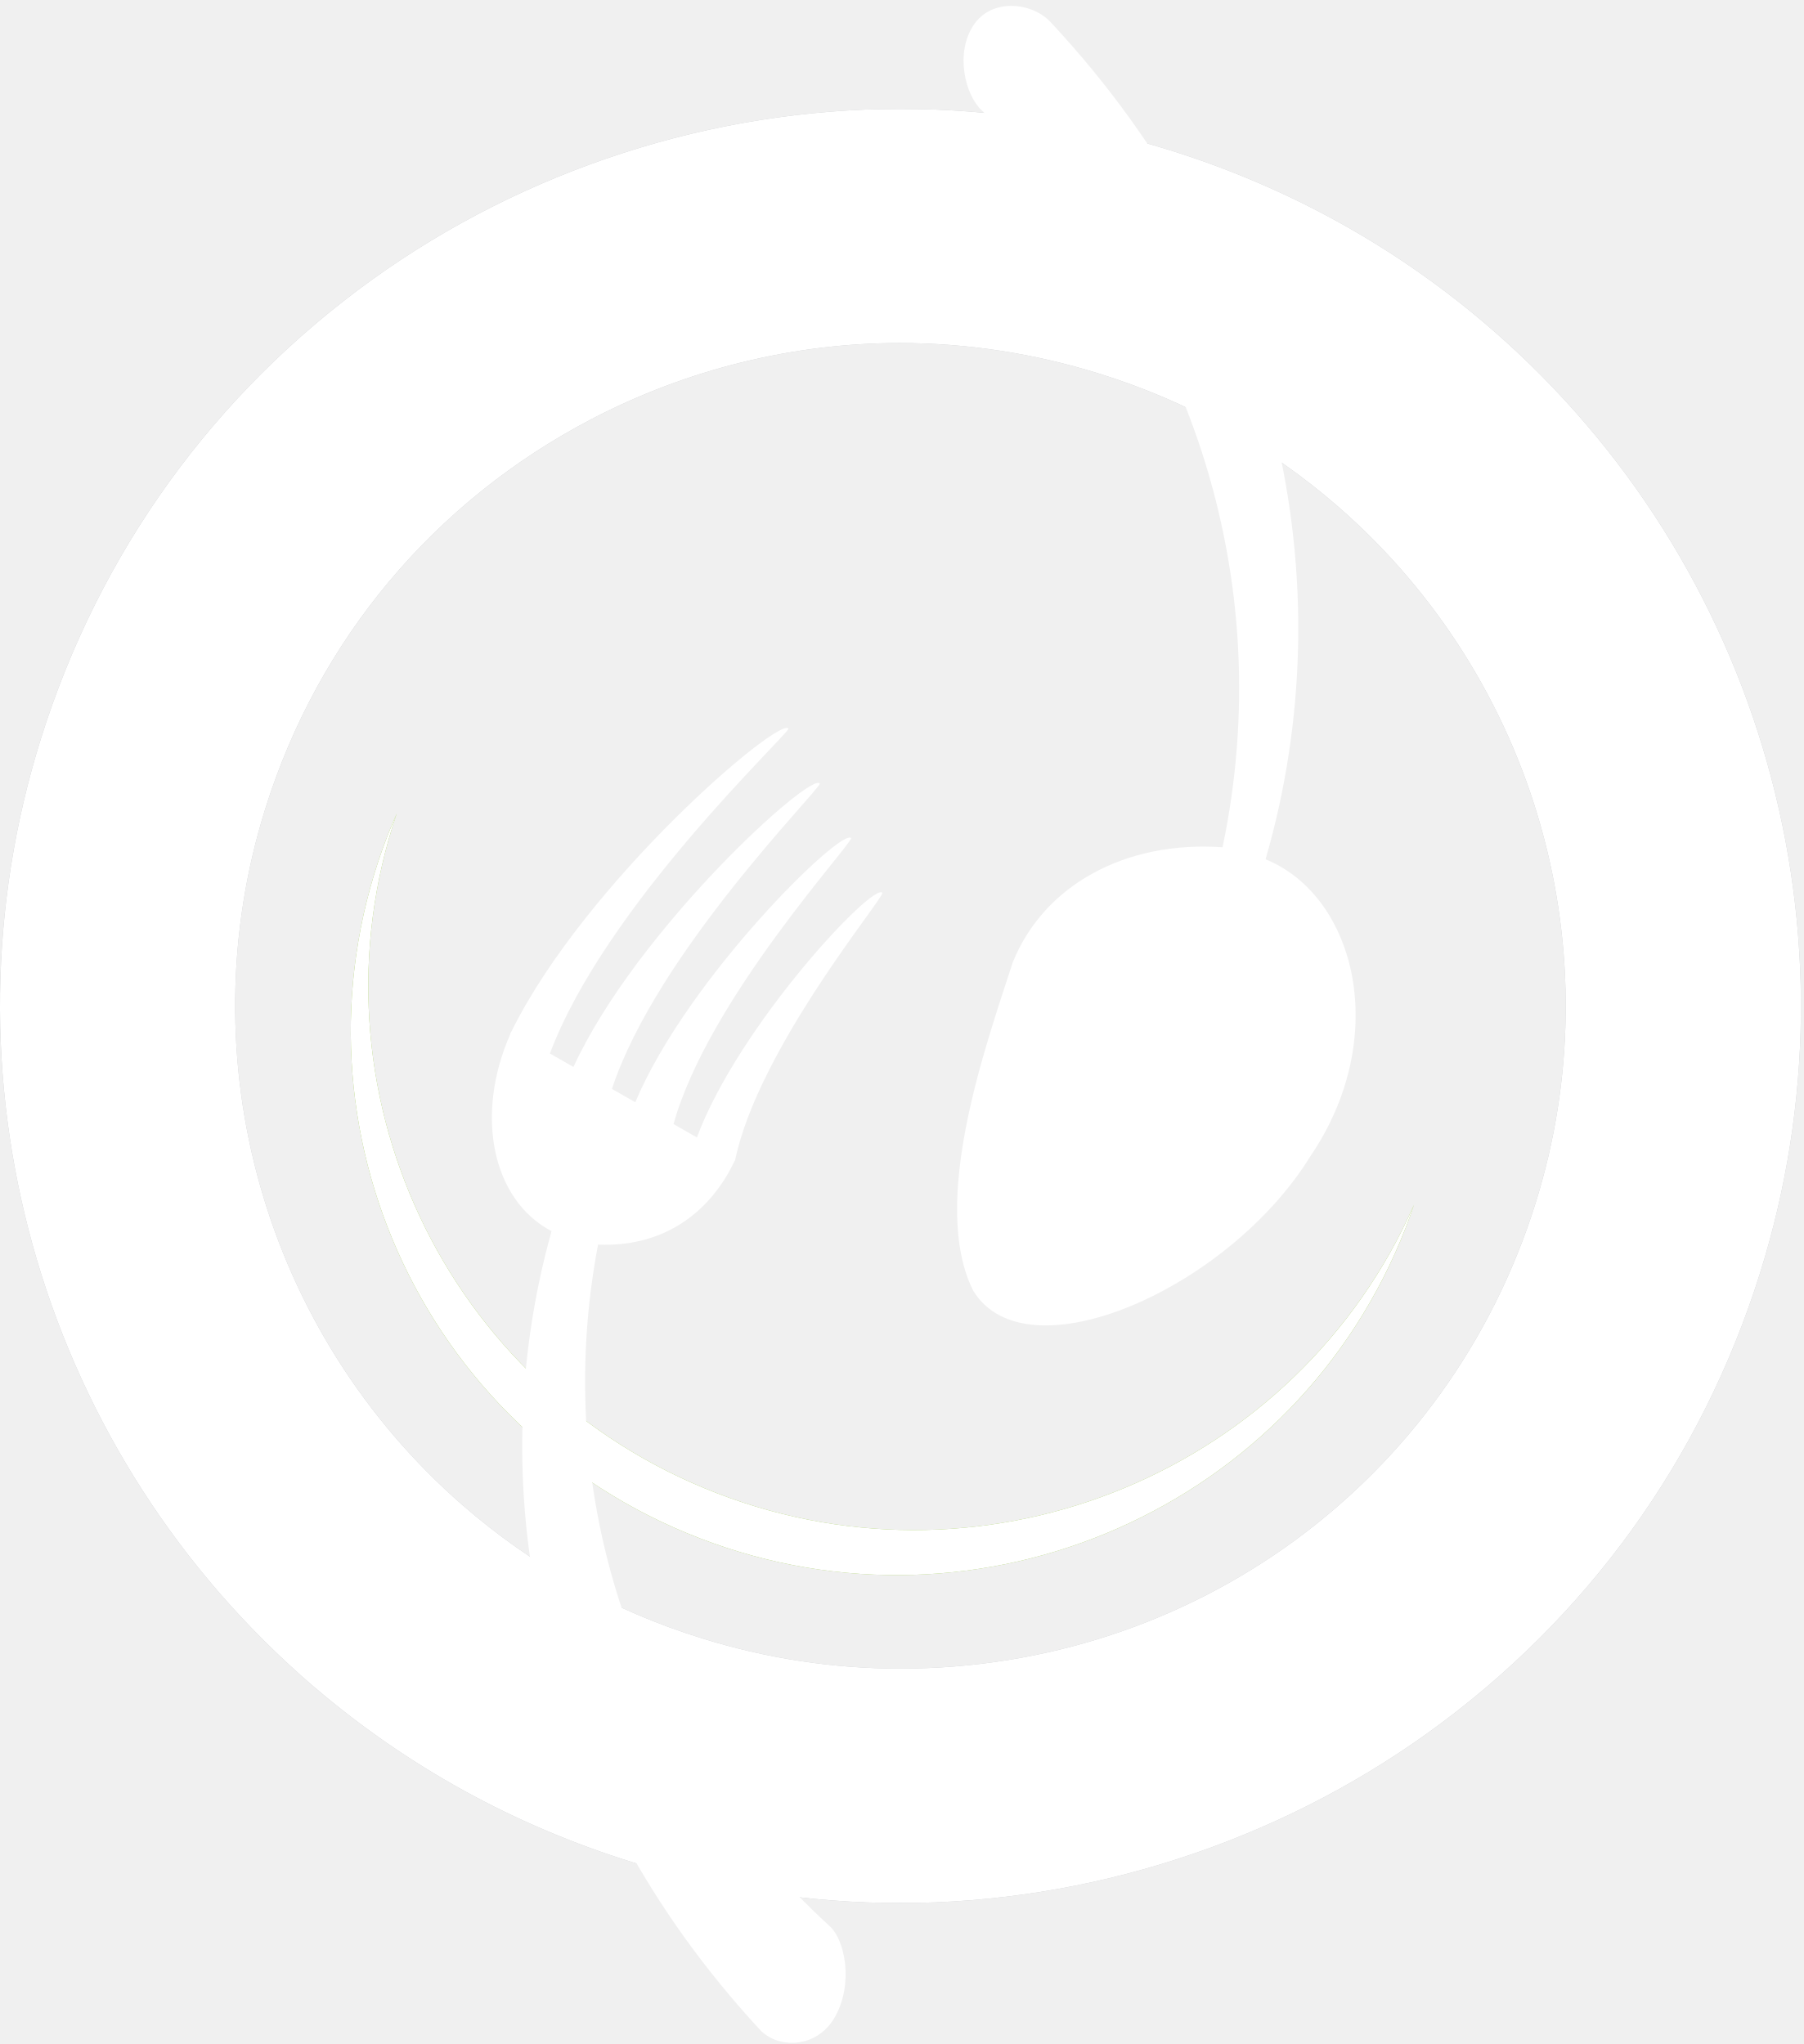
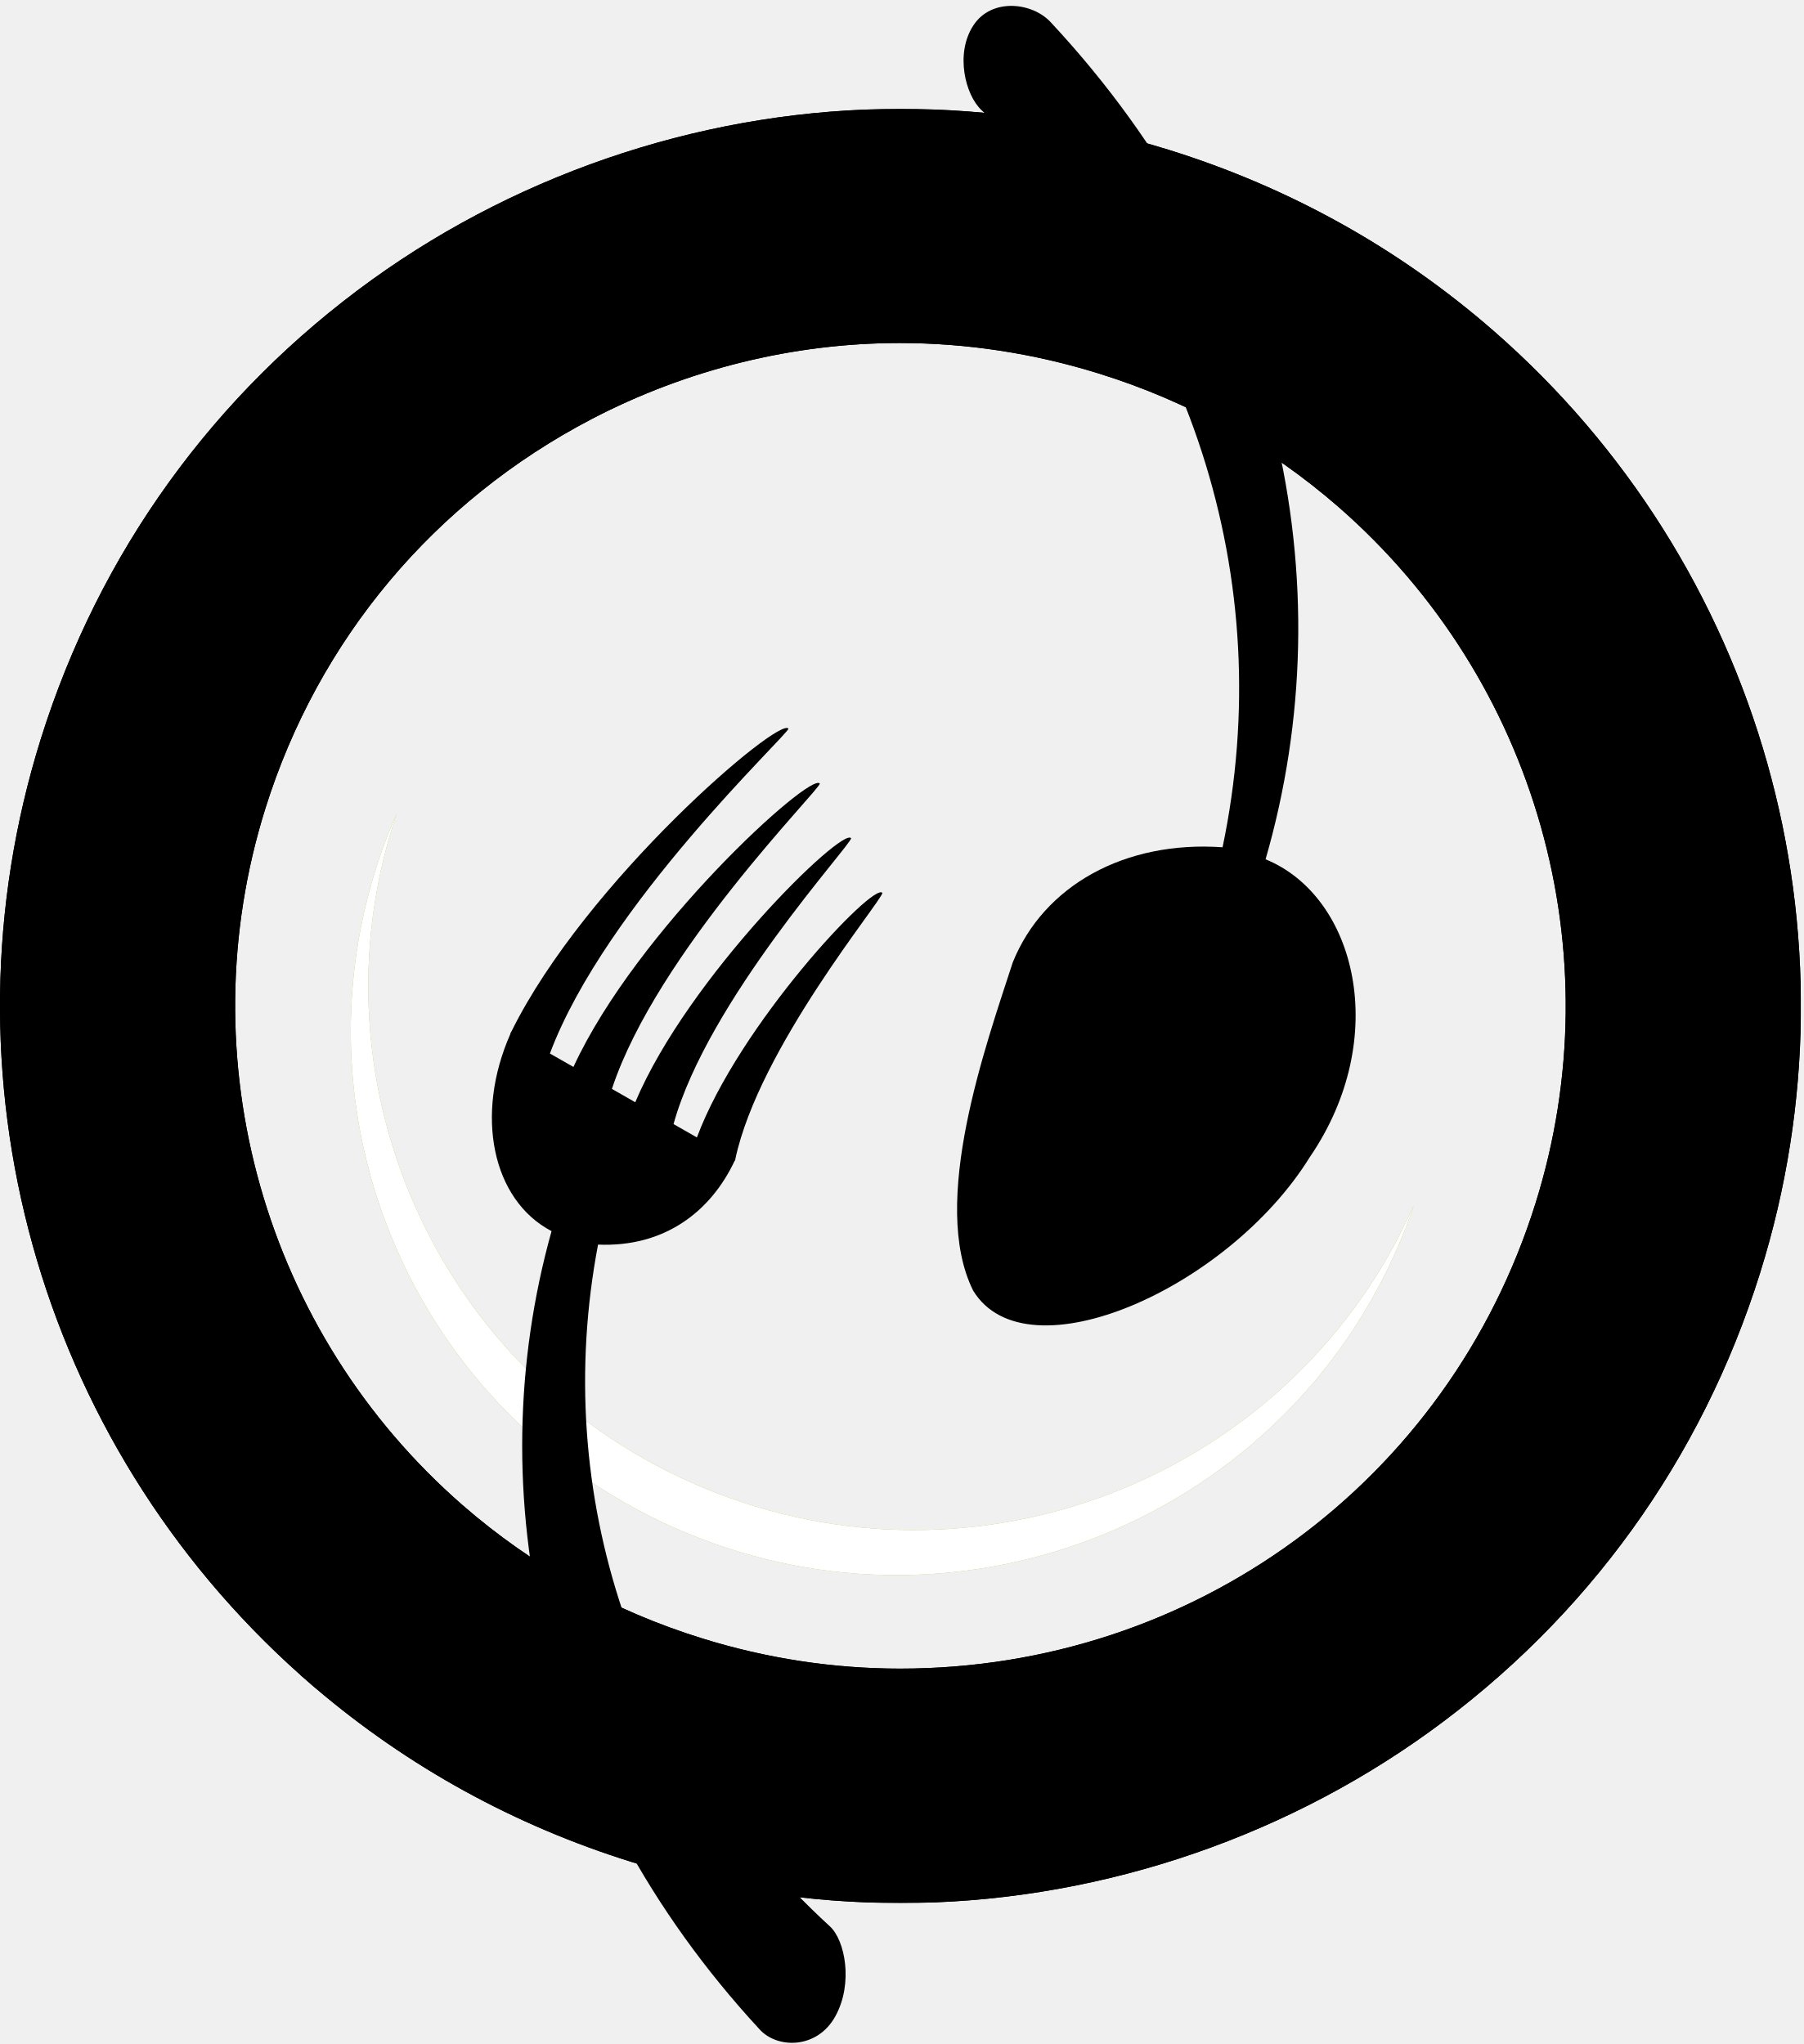
<svg xmlns="http://www.w3.org/2000/svg" xmlns:xlink="http://www.w3.org/1999/xlink" width="45px" height="51px" viewBox="0 0 45 51" version="1.1">
  <defs>
    <polygon id="path-1" points="2.03615984e-06 0.101 44.926 0.101 44.926 44.867 2.03615984e-06 44.867" />
    <path d="M1.107,15.594 C-1.597,24.226 1.271,33.264 7.69,38.858 L7.69,38.858 C9.949,40.826 12.645,42.369 15.694,43.318 L15.694,43.318 C27.406,46.959 39.865,40.453 43.523,28.785 L43.523,28.785 C46.229,20.154 43.358,11.116 36.94,5.521 L36.94,5.521 C34.682,3.554 31.984,2.012 28.936,1.063 L28.936,1.063 C26.733,0.378 24.502,0.052 22.309,0.052 L22.309,0.052 C12.846,0.051 4.076,6.121 1.107,15.594 L1.107,15.594 Z M6.238,17.191 C7.578,12.912 10.512,9.411 14.495,7.331 L14.495,7.331 C18.48,5.249 23.039,4.839 27.334,6.175 L27.334,6.175 C29.595,6.877 31.636,8.015 33.4,9.552 L33.4,9.552 C38.419,13.927 40.379,20.85 38.391,27.189 L38.391,27.189 C35.625,36.02 26.16,40.963 17.297,38.204 L17.297,38.204 C15.035,37.502 12.994,36.367 11.23,34.829 L11.23,34.829 C6.211,30.454 4.251,23.529 6.238,17.191 L6.238,17.191 Z M11.23,34.829 L7.69,38.858 L11.23,34.829 Z" id="path-3" />
    <linearGradient x1="50.977%" y1="40.63%" x2="55.064%" y2="1.423%" id="linearGradient-5">
      <stop stop-color="#8AC441" offset="0%" />
      <stop stop-color="#BDD638" offset="100%" />
    </linearGradient>
    <path d="M20.823,0.185 C17.829,0.385 14.827,1.193 11.998,2.67 L11.998,2.67 C1.131,8.345 -3.061,21.722 2.636,32.549 L2.636,32.549 C2.903,33.056 3.187,33.548 3.486,34.025 L3.486,34.025 C5.874,34.529 8.358,34.731 10.897,34.596 L10.897,34.596 C9.503,33.314 8.308,31.794 7.398,30.062 L7.398,30.062 C3.085,21.869 6.269,11.708 14.495,7.415 L14.495,7.415 C16.592,6.318 18.841,5.683 21.18,5.528 L21.18,5.528 C27.752,5.091 33.974,8.52 37.107,14.272 L37.107,14.272 C37.869,12.028 38.379,9.668 38.616,7.231 L38.616,7.231 C34.375,2.664 28.415,0.137 22.296,0.136 L22.296,0.136 C21.805,0.136 21.315,0.153 20.823,0.185" id="path-6" />
    <polygon id="path-8" points="2.03615984e-06 0.101 44.926 0.101 44.926 44.867 2.03615984e-06 44.867" />
    <path d="M1.472,0.03 C1.107,0.03 0.745,0.178 0.523,0.523 L0.523,0.523 C0.071,1.219 0.322,2.252 0.735,2.635 L0.735,2.635 C5.979,7.518 8.138,14.376 6.744,21.023 L6.744,21.023 C4.3,20.851 2.278,21.985 1.51,23.896 L1.51,23.896 C0.843,25.954 -0.573,29.894 0.523,32.088 L0.523,32.088 C1.857,34.263 6.89,32.036 8.92,28.753 L8.92,28.753 C10.957,25.776 10.076,22.246 7.816,21.323 L7.816,21.323 C9.815,14.414 8.185,6.587 2.466,0.447 L2.466,0.447 C2.232,0.188 1.851,0.03 1.474,0.03 L1.474,0.03 L1.472,0.03 Z" id="path-10" />
    <path d="M0.512,7.69 L0.512,7.69 C0.512,7.691 0.511,7.692 0.51,7.692 L0.51,7.692 C0.501,7.707 0.493,7.724 0.483,7.739 L0.483,7.739 C0.486,7.74 0.487,7.741 0.489,7.742 L0.489,7.742 C-0.409,9.768 0.029,11.891 1.513,12.67 L1.513,12.67 C-0.317,19.219 1.236,26.665 6.696,32.579 L6.696,32.579 C7.138,33.078 8.145,33.083 8.594,32.257 L8.594,32.257 C9.044,31.441 8.837,30.358 8.451,30.012 L8.451,30.012 C3.592,25.558 1.489,19.237 2.673,13.006 L2.673,13.006 C4.322,13.076 5.48,12.193 6.081,10.915 L6.081,10.915 C6.083,10.915 6.084,10.916 6.085,10.916 L6.085,10.916 C6.088,10.908 6.09,10.899 6.094,10.891 L6.094,10.891 C6.094,10.887 6.097,10.883 6.099,10.879 L6.099,10.879 C6.098,10.879 6.098,10.879 6.096,10.879 L6.096,10.879 C6.686,8.097 9.77,4.408 9.766,4.23 L9.766,4.23 C9.546,3.953 6.187,7.519 5.139,10.332 L5.139,10.332 C4.944,10.221 4.75,10.11 4.556,9.999 L4.556,9.999 C5.414,6.907 8.991,3.031 8.986,2.867 L8.986,2.867 C8.768,2.577 4.917,6.331 3.601,9.454 L3.601,9.454 C3.408,9.343 3.213,9.232 3.019,9.121 L3.019,9.121 C4.141,5.716 8.211,1.653 8.205,1.503 L8.205,1.503 C7.988,1.197 3.643,5.138 2.058,8.573 L2.058,8.573 C1.863,8.461 1.668,8.35 1.472,8.238 L1.472,8.238 C2.864,4.522 7.428,0.27 7.421,0.133 L7.421,0.133 C7.413,0.122 7.399,0.116 7.379,0.116 L7.379,0.116 C6.853,0.115 2.297,4.079 0.512,7.69" id="path-12" />
  </defs>
  <g id="Page-1" stroke="none" stroke-width="1" fill="none" fill-rule="evenodd">
    <g id="_01_Mobile-LP" transform="translate(-10, -7)">
      <g id="oh" transform="translate(10, 7)">
        <g id="Group-29">
          <g id="Group-3" transform="translate(0, 2.615844)">
            <mask id="mask-2" fill="white">
              <use xlink:href="#path-1" />
            </mask>
            <g id="Clip-2" />
-             <path d="M11.546,34.945 C13.283,36.457 15.292,37.574 17.517,38.264 C19.124,38.764 20.785,39.018 22.455,39.018 C29.76,39.018 36.129,34.353 38.304,27.41 C40.263,21.164 38.332,14.342 33.386,10.03 C31.644,8.513 29.632,7.393 27.408,6.703 C25.787,6.199 24.116,5.943 22.441,5.943 C19.792,5.943 17.134,6.6 14.757,7.841 C10.83,9.892 7.94,13.342 6.62,17.557 C4.662,23.804 6.593,30.627 11.539,34.939 L11.546,34.945 Z M22.466,44.867 C20.202,44.867 17.949,44.523 15.768,43.846 C12.836,42.933 10.177,41.47 7.862,39.497 L7.861,39.498 L7.491,39.176 L7.492,39.174 C0.936,33.334 -1.605,24.193 1.02,15.815 C2.476,11.17 5.331,7.211 9.276,4.366 C13.091,1.616 17.772,0.101 22.457,0.101 C24.721,0.101 26.975,0.445 29.157,1.123 C32.171,2.062 34.894,3.579 37.249,5.631 C43.943,11.466 46.555,20.698 43.905,29.152 C42.449,33.797 39.594,37.757 35.648,40.602 C31.833,43.352 27.152,44.867 22.467,44.867 L22.466,44.867 Z" id="Fill-1" fill="#BBBDBF" mask="url(#mask-2)" />
+             <path d="M11.546,34.945 C13.283,36.457 15.292,37.574 17.517,38.264 C19.124,38.764 20.785,39.018 22.455,39.018 C29.76,39.018 36.129,34.353 38.304,27.41 C40.263,21.164 38.332,14.342 33.386,10.03 C31.644,8.513 29.632,7.393 27.408,6.703 C25.787,6.199 24.116,5.943 22.441,5.943 C19.792,5.943 17.134,6.6 14.757,7.841 C10.83,9.892 7.94,13.342 6.62,17.557 C4.662,23.804 6.593,30.627 11.539,34.939 L11.546,34.945 Z M22.466,44.867 C20.202,44.867 17.949,44.523 15.768,43.846 C12.836,42.933 10.177,41.47 7.862,39.497 L7.861,39.498 L7.491,39.176 L7.492,39.174 C0.936,33.334 -1.605,24.193 1.02,15.815 C2.476,11.17 5.331,7.211 9.276,4.366 C13.091,1.616 17.772,0.101 22.457,0.101 C24.721,0.101 26.975,0.445 29.157,1.123 C32.171,2.062 34.894,3.579 37.249,5.631 C43.943,11.466 46.555,20.698 43.905,29.152 C42.449,33.797 39.594,37.757 35.648,40.602 C31.833,43.352 27.152,44.867 22.467,44.867 L22.466,44.867 Z" id="Fill-1" fill="#000000" mask="url(#mask-2)" />
          </g>
          <g id="Group-6" transform="translate(0.147541, 2.909793)">
            <mask id="mask-4" fill="white">
              <use xlink:href="#path-3" />
            </mask>
            <g id="Clip-5" />
            <path d="M1.107,15.594 C-1.597,24.226 1.271,33.264 7.69,38.858 L7.69,38.858 C9.949,40.826 12.645,42.369 15.694,43.318 L15.694,43.318 C27.406,46.959 39.865,40.453 43.523,28.785 L43.523,28.785 C46.229,20.154 43.358,11.116 36.94,5.521 L36.94,5.521 C34.682,3.554 31.984,2.012 28.936,1.063 L28.936,1.063 C26.733,0.378 24.502,0.052 22.309,0.052 L22.309,0.052 C12.846,0.051 4.076,6.121 1.107,15.594 L1.107,15.594 Z M6.238,17.191 C7.578,12.912 10.512,9.411 14.495,7.331 L14.495,7.331 C18.48,5.249 23.039,4.839 27.334,6.175 L27.334,6.175 C29.595,6.877 31.636,8.015 33.4,9.552 L33.4,9.552 C38.419,13.927 40.379,20.85 38.391,27.189 L38.391,27.189 C35.625,36.02 26.16,40.963 17.297,38.204 L17.297,38.204 C15.035,37.502 12.994,36.367 11.23,34.829 L11.23,34.829 C6.211,30.454 4.251,23.529 6.238,17.191 L6.238,17.191 Z M11.23,34.829 L7.69,38.858 L11.23,34.829 Z" id="Fill-4" fill="url(#linearGradient-5)" mask="url(#mask-4)" />
          </g>
          <g id="Group-9" transform="translate(0.147541, 2.909793)">
            <mask id="mask-7" fill="white">
              <use xlink:href="#path-6" />
            </mask>
            <g id="Clip-8" />
            <path d="M20.823,0.185 C17.829,0.385 14.827,1.193 11.998,2.67 L11.998,2.67 C1.131,8.345 -3.061,21.722 2.636,32.549 L2.636,32.549 C2.903,33.056 3.187,33.548 3.486,34.025 L3.486,34.025 C5.874,34.529 8.358,34.731 10.897,34.596 L10.897,34.596 C9.503,33.314 8.308,31.794 7.398,30.062 L7.398,30.062 C3.085,21.869 6.269,11.708 14.495,7.415 L14.495,7.415 C16.592,6.318 18.841,5.683 21.18,5.528 L21.18,5.528 C27.752,5.091 33.974,8.52 37.107,14.272 L37.107,14.272 C37.869,12.028 38.379,9.668 38.616,7.231 L38.616,7.231 C34.375,2.664 28.415,0.137 22.296,0.136 L22.296,0.136 C21.805,0.136 21.315,0.153 20.823,0.185" id="Fill-7" mask="url(#mask-7)" />
          </g>
          <g id="Group-17" transform="translate(0, 2.615844)">
            <path d="M17.893,34.644 C11.073,32.016 7.59,24.515 9.897,17.68 C9.821,17.858 9.743,18.038 9.671,18.223 C6.958,25.209 10.443,33.064 17.458,35.767 C24.471,38.47 32.358,34.997 35.07,28.008 C35.143,27.821 35.21,27.633 35.274,27.444 C32.366,34.056 24.718,37.274 17.893,34.644" id="Fill-10" fill="#91C13E" />
            <path d="M17.893,34.644 C11.073,32.016 7.59,24.515 9.897,17.68 C9.821,17.858 9.743,18.038 9.671,18.223 C6.958,25.209 10.443,33.064 17.458,35.767 C24.471,38.47 32.358,34.997 35.07,28.008 C35.143,27.821 35.21,27.633 35.274,27.444 C32.366,34.056 24.718,37.274 17.893,34.644" id="Fill-12" fill="#FFFFFF" />
            <g id="Group-16">
              <mask id="mask-9" fill="white">
                <use xlink:href="#path-8" />
              </mask>
              <g id="Clip-15" />
-               <path d="M11.546,34.945 C13.283,36.457 15.292,37.574 17.517,38.264 C19.124,38.764 20.785,39.018 22.455,39.018 C29.76,39.018 36.129,34.353 38.304,27.41 C40.263,21.164 38.332,14.342 33.386,10.03 C31.644,8.513 29.632,7.393 27.408,6.703 C25.787,6.199 24.116,5.943 22.441,5.943 C19.792,5.943 17.134,6.6 14.757,7.841 C10.83,9.892 7.94,13.342 6.62,17.557 C4.662,23.804 6.593,30.627 11.539,34.939 L11.546,34.945 Z M22.466,44.867 C20.202,44.867 17.949,44.523 15.768,43.846 C12.836,42.933 10.177,41.47 7.862,39.497 L7.861,39.498 L7.491,39.176 L7.492,39.174 C0.936,33.334 -1.605,24.193 1.02,15.815 C2.476,11.17 5.331,7.211 9.276,4.366 C13.091,1.616 17.772,0.101 22.457,0.101 C24.721,0.101 26.975,0.445 29.157,1.123 C32.171,2.062 34.894,3.579 37.249,5.631 C43.943,11.466 46.555,20.698 43.905,29.152 C42.449,33.797 39.594,37.757 35.648,40.602 C31.833,43.352 27.152,44.867 22.467,44.867 L22.466,44.867 Z" id="Fill-14" fill="#FFFFFF" mask="url(#mask-9)" />
+               <path d="M11.546,34.945 C13.283,36.457 15.292,37.574 17.517,38.264 C19.124,38.764 20.785,39.018 22.455,39.018 C29.76,39.018 36.129,34.353 38.304,27.41 C40.263,21.164 38.332,14.342 33.386,10.03 C31.644,8.513 29.632,7.393 27.408,6.703 C25.787,6.199 24.116,5.943 22.441,5.943 C19.792,5.943 17.134,6.6 14.757,7.841 C10.83,9.892 7.94,13.342 6.62,17.557 C4.662,23.804 6.593,30.627 11.539,34.939 L11.546,34.945 Z M22.466,44.867 C20.202,44.867 17.949,44.523 15.768,43.846 C12.836,42.933 10.177,41.47 7.862,39.497 L7.861,39.498 L7.491,39.176 L7.492,39.174 C0.936,33.334 -1.605,24.193 1.02,15.815 C2.476,11.17 5.331,7.211 9.276,4.366 C13.091,1.616 17.772,0.101 22.457,0.101 C24.721,0.101 26.975,0.445 29.157,1.123 C32.171,2.062 34.894,3.579 37.249,5.631 C43.943,11.466 46.555,20.698 43.905,29.152 C42.449,33.797 39.594,37.757 35.648,40.602 C31.833,43.352 27.152,44.867 22.467,44.867 L22.466,44.867 Z" id="Fill-14" fill="#000000" mask="url(#mask-9)" />
            </g>
          </g>
          <g id="Group-20" transform="translate(23.7541, 0.117285)">
            <mask id="mask-11" fill="white">
              <use xlink:href="#path-10" />
            </mask>
            <g id="Clip-19" />
            <path d="M1.472,0.03 C1.107,0.03 0.745,0.178 0.523,0.523 L0.523,0.523 C0.071,1.219 0.322,2.252 0.735,2.635 L0.735,2.635 C5.979,7.518 8.138,14.376 6.744,21.023 L6.744,21.023 C4.3,20.851 2.278,21.985 1.51,23.896 L1.51,23.896 C0.843,25.954 -0.573,29.894 0.523,32.088 L0.523,32.088 C1.857,34.263 6.89,32.036 8.92,28.753 L8.92,28.753 C10.957,25.776 10.076,22.246 7.816,21.323 L7.816,21.323 C9.815,14.414 8.185,6.587 2.466,0.447 L2.466,0.447 C2.232,0.188 1.851,0.03 1.474,0.03 L1.474,0.03 L1.472,0.03 Z" id="Fill-18" mask="url(#mask-11)" />
          </g>
          <g id="Group-23" transform="translate(12.2459, 18.04812)">
-             <mask id="mask-13" fill="white">
+             <mask id="mask-13" fill="#000000">
              <use xlink:href="#path-12" />
            </mask>
            <g id="Clip-22" />
            <path d="M0.512,7.69 L0.512,7.69 C0.512,7.691 0.511,7.692 0.51,7.692 L0.51,7.692 C0.501,7.707 0.493,7.724 0.483,7.739 L0.483,7.739 C0.486,7.74 0.487,7.741 0.489,7.742 L0.489,7.742 C-0.409,9.768 0.029,11.891 1.513,12.67 L1.513,12.67 C-0.317,19.219 1.236,26.665 6.696,32.579 L6.696,32.579 C7.138,33.078 8.145,33.083 8.594,32.257 L8.594,32.257 C9.044,31.441 8.837,30.358 8.451,30.012 L8.451,30.012 C3.592,25.558 1.489,19.237 2.673,13.006 L2.673,13.006 C4.322,13.076 5.48,12.193 6.081,10.915 L6.081,10.915 C6.083,10.915 6.084,10.916 6.085,10.916 L6.085,10.916 C6.088,10.908 6.09,10.899 6.094,10.891 L6.094,10.891 C6.094,10.887 6.097,10.883 6.099,10.879 L6.099,10.879 C6.098,10.879 6.098,10.879 6.096,10.879 L6.096,10.879 C6.686,8.097 9.77,4.408 9.766,4.23 L9.766,4.23 C9.546,3.953 6.187,7.519 5.139,10.332 L5.139,10.332 C4.944,10.221 4.75,10.11 4.556,9.999 L4.556,9.999 C5.414,6.907 8.991,3.031 8.986,2.867 L8.986,2.867 C8.768,2.577 4.917,6.331 3.601,9.454 L3.601,9.454 C3.408,9.343 3.213,9.232 3.019,9.121 L3.019,9.121 C4.141,5.716 8.211,1.653 8.205,1.503 L8.205,1.503 C7.988,1.197 3.643,5.138 2.058,8.573 L2.058,8.573 C1.863,8.461 1.668,8.35 1.472,8.238 L1.472,8.238 C2.864,4.522 7.428,0.27 7.421,0.133 L7.421,0.133 C7.413,0.122 7.399,0.116 7.379,0.116 L7.379,0.116 C6.853,0.115 2.297,4.079 0.512,7.69" id="Fill-21" mask="url(#mask-13)" />
          </g>
-           <g id="Group-28" transform="translate(12.2459, 0.117285)" fill="#FFFFFF">
+           <g id="Group-28" transform="translate(12.2459, 0.117285)" fill="#000000">
            <path d="M13.018,23.896 C12.351,25.954 10.936,29.894 12.032,32.088 C13.365,34.263 18.398,32.036 20.429,28.753 C22.465,25.776 21.584,22.246 19.325,21.323 C21.323,14.414 19.693,6.587 13.974,0.447 C13.514,-0.064 12.482,-0.18 12.032,0.523 C11.579,1.219 11.83,2.252 12.243,2.635 C17.487,7.518 19.646,14.376 18.252,21.023 C15.808,20.851 13.786,21.985 13.018,23.896" id="Fill-24" />
            <path d="M6.081,28.845 C6.083,28.846 6.084,28.847 6.085,28.847 C6.088,28.839 6.09,28.83 6.094,28.822 C6.094,28.818 6.097,28.814 6.099,28.81 C6.098,28.81 6.098,28.81 6.096,28.81 C6.686,26.028 9.77,22.339 9.766,22.161 C9.546,21.883 6.187,25.45 5.139,28.263 C4.944,28.152 4.75,28.041 4.556,27.93 C5.414,24.837 8.991,20.962 8.986,20.797 C8.768,20.508 4.917,24.262 3.601,27.385 C3.408,27.274 3.213,27.163 3.019,27.052 C4.141,23.647 8.211,19.584 8.205,19.434 C7.988,19.128 3.643,23.068 2.059,26.504 C1.863,26.392 1.668,26.281 1.472,26.169 C2.864,22.453 7.428,18.201 7.422,18.064 C7.204,17.744 2.365,21.872 0.512,25.62 L0.511,25.62 C0.511,25.622 0.511,25.622 0.51,25.623 C0.501,25.638 0.493,25.655 0.483,25.67 C0.485,25.671 0.487,25.671 0.489,25.673 C-0.409,27.699 0.029,29.822 1.513,30.601 C-0.317,37.15 1.236,44.596 6.696,50.51 C7.138,51.009 8.144,51.014 8.594,50.188 C9.044,49.372 8.837,48.289 8.451,47.942 C3.592,43.489 1.489,37.168 2.673,30.937 C4.322,31.007 5.48,30.123 6.081,28.845" id="Fill-26" />
          </g>
        </g>
      </g>
    </g>
  </g>
</svg>
